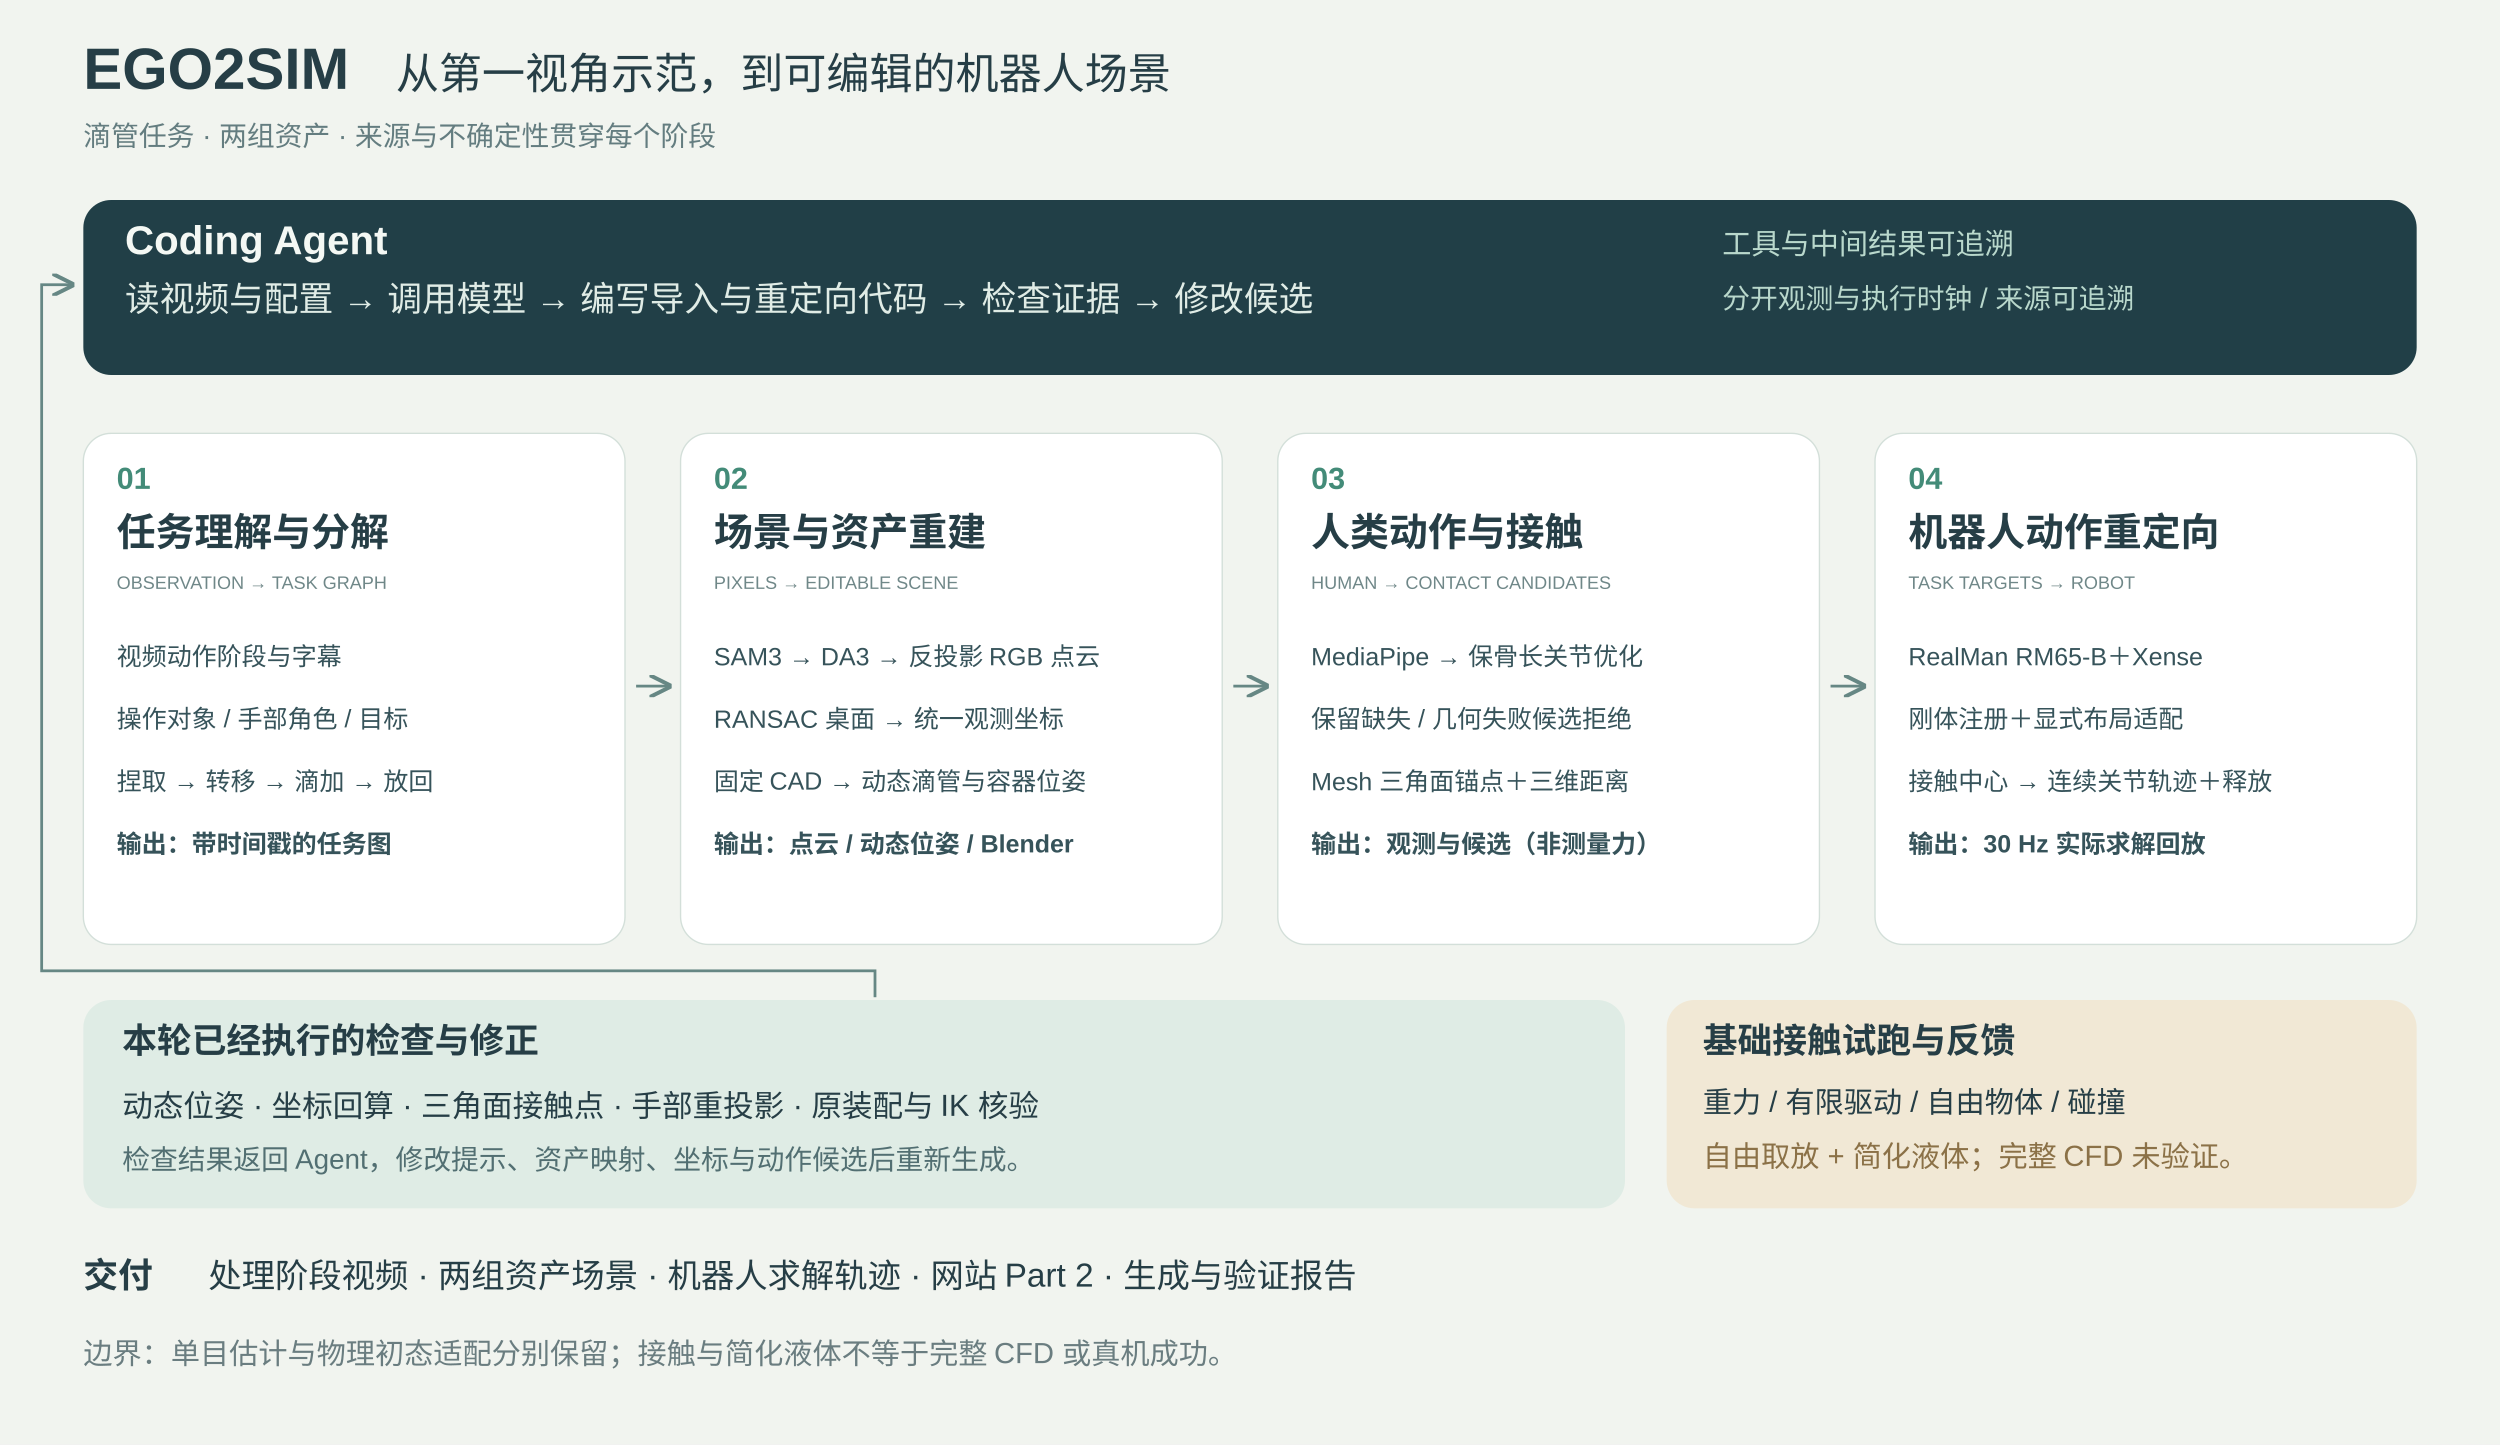
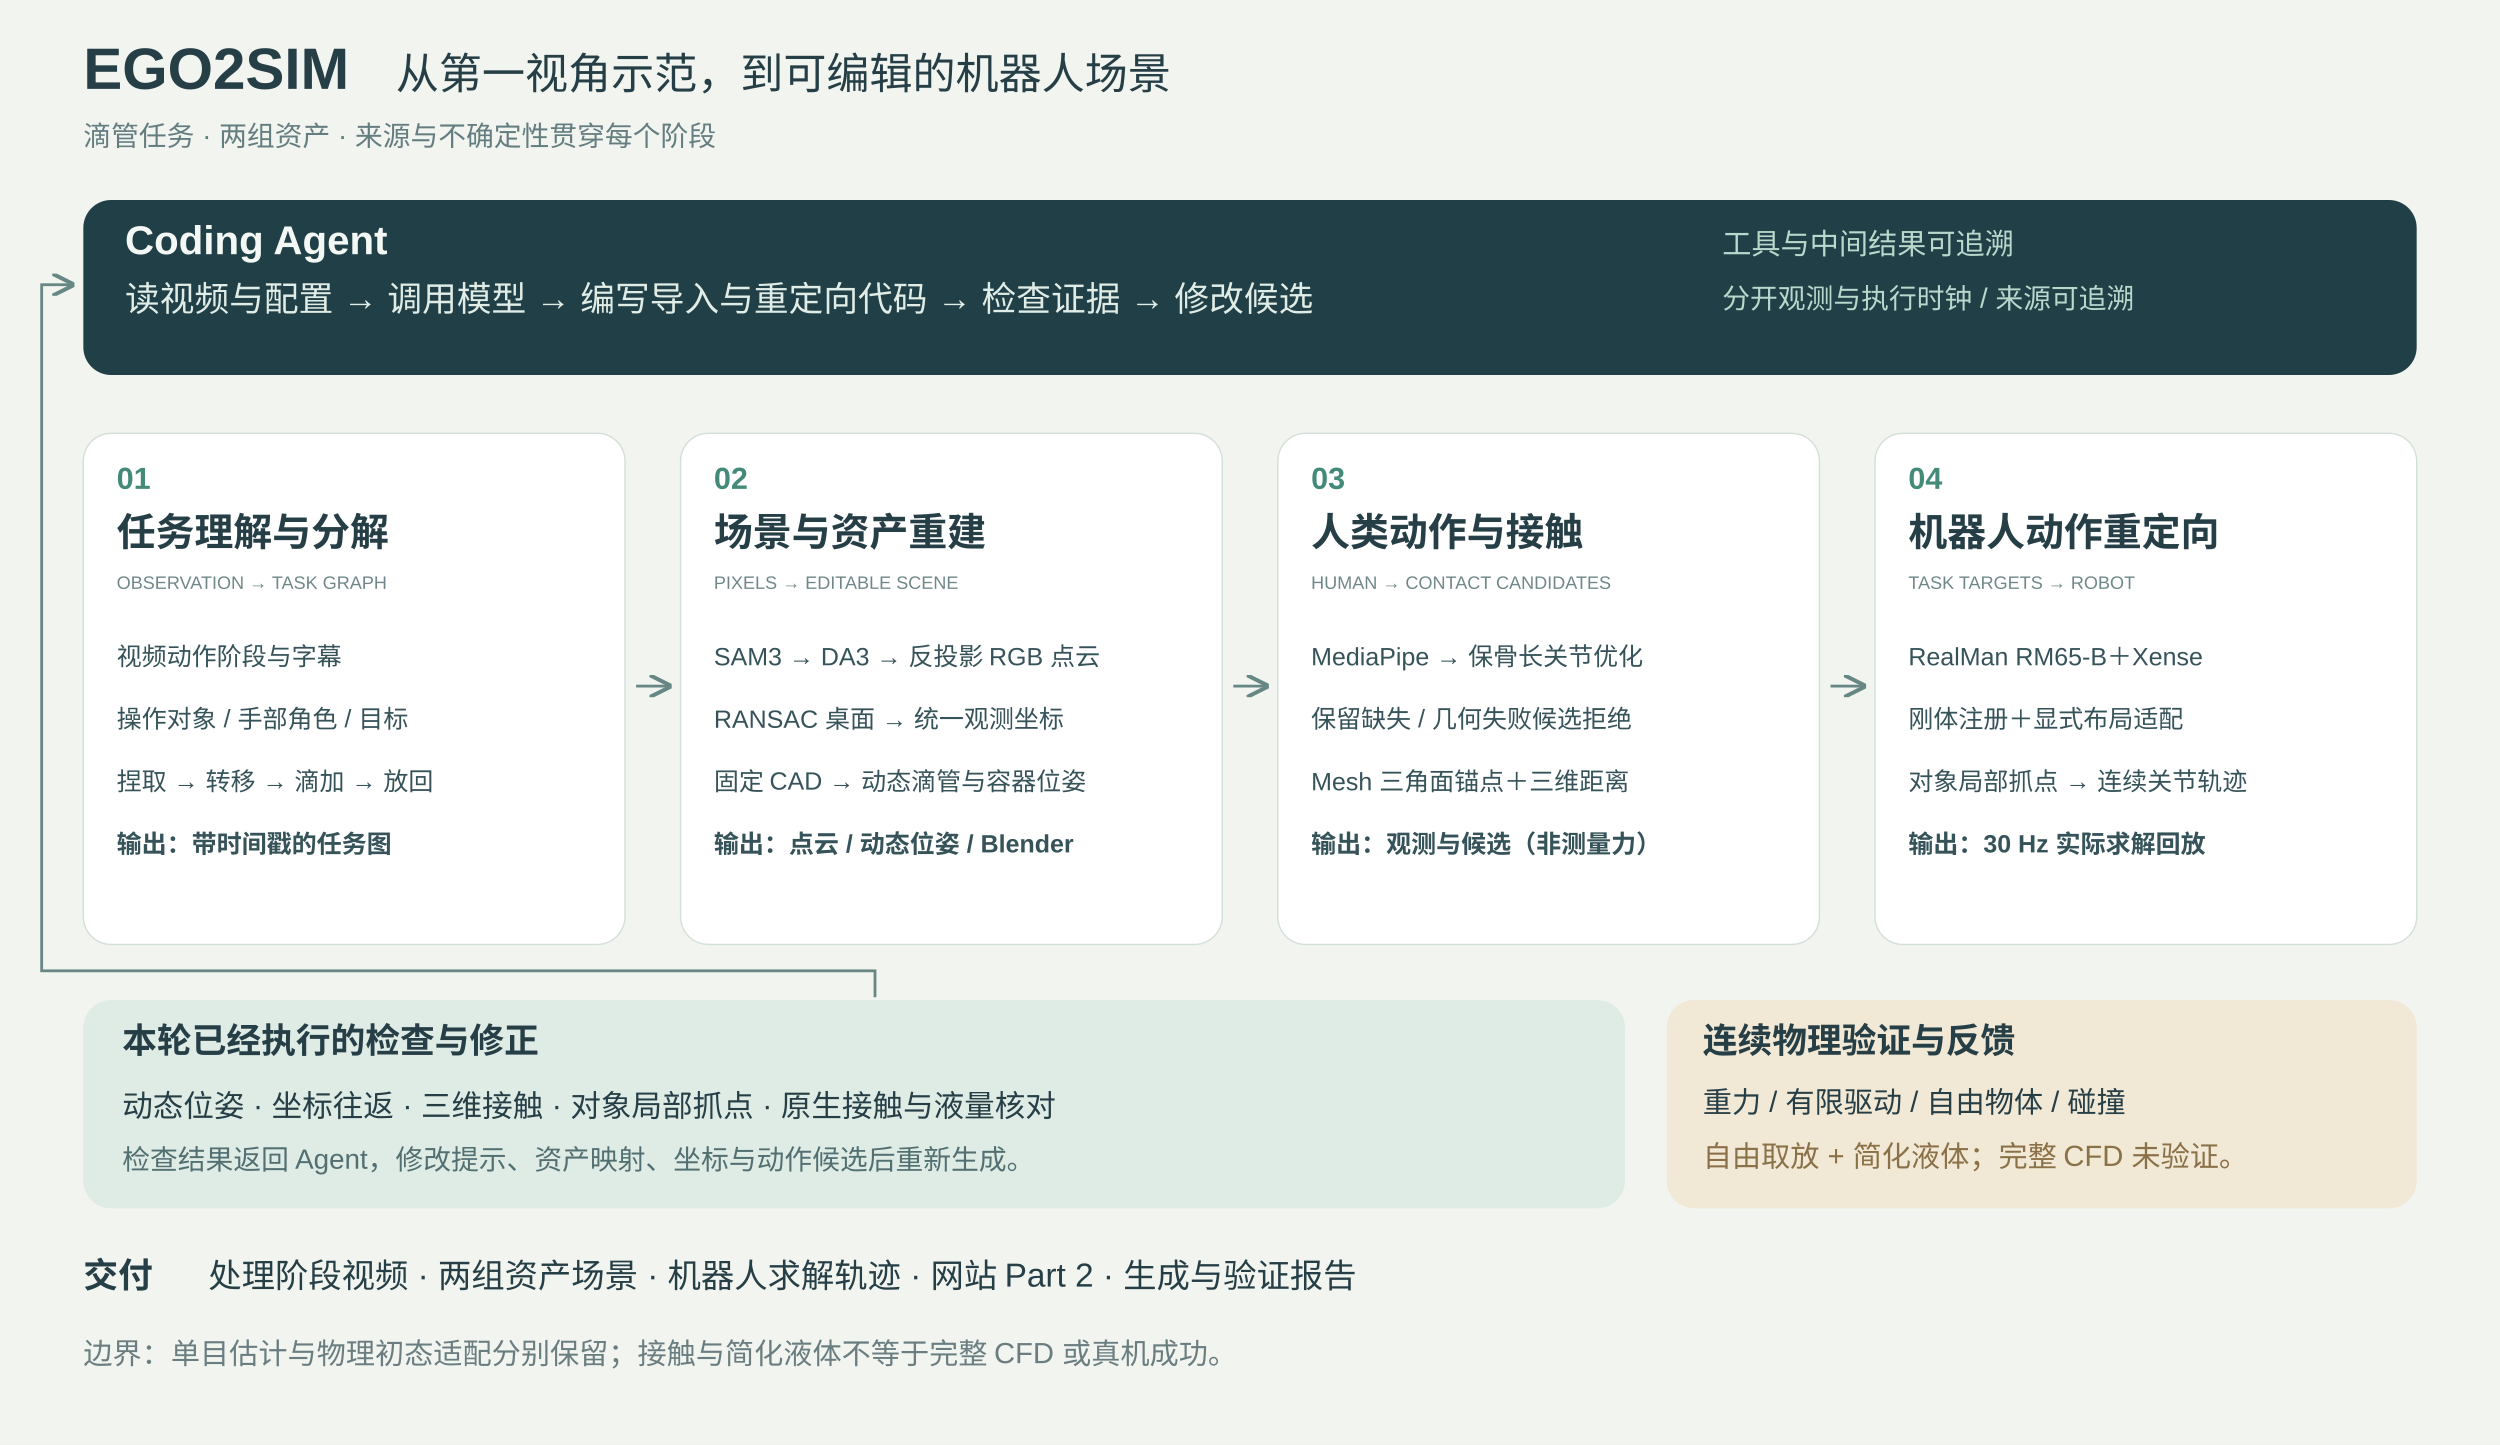
<svg xmlns="http://www.w3.org/2000/svg" width="1800" height="1040" viewBox="0 0 1800 1040">
  <defs>
    <marker id="arrow" viewBox="0 0 10 10" refX="9" refY="5" markerWidth="8" markerHeight="8" orient="auto-start-reverse">
      <path d="M0 0L10 5L0 10" fill="none" stroke="#668784" stroke-width="1.8" />
    </marker>
  </defs>
  <style>text{font-family:Arial,"PingFang SC","Noto Sans CJK SC",sans-serif}</style>
  <rect x="0" y="0" width="1800" height="1040" rx="0" fill="#f1f4ef" stroke="none" />
  <text x="60" y="64" font-size="42" fill="#263e46" font-weight="700">EGO2SIM</text>
  <text x="285" y="64" font-size="31" fill="#263e46" font-weight="400">从第一视角示范，到可编辑的机器人场景</text>
  <text x="60" y="105" font-size="20" fill="#647d80" font-weight="400">滴管任务 · 两组资产 · 来源与不确定性贯穿每个阶段</text>
  <rect x="60" y="144" width="1680" height="126" rx="20" fill="#213f47" stroke="none" />
  <text x="90" y="183" font-size="29" fill="#f4f8f4" font-weight="700">Coding Agent</text>
  <text x="90" y="224" font-size="25" fill="#e0ece6" font-weight="400">读视频与配置 → 调用模型 → 编写导入与重定向代码 → 检查证据 → 修改候选</text>
  <text x="1240" y="183" font-size="21" fill="#b9d8cc" font-weight="400">工具与中间结果可追溯</text>
  <text x="1240" y="222" font-size="20" fill="#b9d8cc" font-weight="400">分开观测与执行时钟 / 来源可追溯</text>
  <rect x="60" y="312" width="390" height="368" rx="20" fill="#ffffff" stroke="#d3dfd9" />
  <text x="84" y="352" font-size="22" fill="#438b78" font-weight="700">01</text>
  <text x="84" y="393" font-size="28" fill="#263e46" font-weight="700">任务理解与分解</text>
  <text x="84" y="424" font-size="13" fill="#6f8788" font-weight="400">OBSERVATION → TASK GRAPH</text>
  <text x="84" y="479" font-size="18" fill="#36535a" font-weight="400">视频动作阶段与字幕</text>
  <text x="84" y="524" font-size="18" fill="#36535a" font-weight="400">操作对象 / 手部角色 / 目标</text>
  <text x="84" y="569" font-size="18" fill="#36535a" font-weight="400">捏取 → 转移 → 滴加 → 放回</text>
  <text x="84" y="614" font-size="18" fill="#36535a" font-weight="600">输出：带时间戳的任务图</text>
  <path d="M458 494H482" stroke="#668784" stroke-width="2" marker-end="url(#arrow)" />
  <rect x="490" y="312" width="390" height="368" rx="20" fill="#ffffff" stroke="#d3dfd9" />
  <text x="514" y="352" font-size="22" fill="#438b78" font-weight="700">02</text>
  <text x="514" y="393" font-size="28" fill="#263e46" font-weight="700">场景与资产重建</text>
  <text x="514" y="424" font-size="13" fill="#6f8788" font-weight="400">PIXELS → EDITABLE SCENE</text>
  <text x="514" y="479" font-size="18" fill="#36535a" font-weight="400">SAM3 → DA3 → 反投影 RGB 点云</text>
  <text x="514" y="524" font-size="18" fill="#36535a" font-weight="400">RANSAC 桌面 → 统一观测坐标</text>
  <text x="514" y="569" font-size="18" fill="#36535a" font-weight="400">固定 CAD → 动态滴管与容器位姿</text>
  <text x="514" y="614" font-size="18" fill="#36535a" font-weight="600">输出：点云 / 动态位姿 / Blender</text>
  <path d="M888 494H912" stroke="#668784" stroke-width="2" marker-end="url(#arrow)" />
  <rect x="920" y="312" width="390" height="368" rx="20" fill="#ffffff" stroke="#d3dfd9" />
  <text x="944" y="352" font-size="22" fill="#438b78" font-weight="700">03</text>
  <text x="944" y="393" font-size="28" fill="#263e46" font-weight="700">人类动作与接触</text>
  <text x="944" y="424" font-size="13" fill="#6f8788" font-weight="400">HUMAN → CONTACT CANDIDATES</text>
  <text x="944" y="479" font-size="18" fill="#36535a" font-weight="400">MediaPipe → 保骨长关节优化</text>
  <text x="944" y="524" font-size="18" fill="#36535a" font-weight="400">保留缺失 / 几何失败候选拒绝</text>
  <text x="944" y="569" font-size="18" fill="#36535a" font-weight="400">Mesh 三角面锚点＋三维距离</text>
  <text x="944" y="614" font-size="18" fill="#36535a" font-weight="600">输出：观测与候选（非测量力）</text>
  <path d="M1318 494H1342" stroke="#668784" stroke-width="2" marker-end="url(#arrow)" />
  <rect x="1350" y="312" width="390" height="368" rx="20" fill="#ffffff" stroke="#d3dfd9" />
  <text x="1374" y="352" font-size="22" fill="#438b78" font-weight="700">04</text>
  <text x="1374" y="393" font-size="28" fill="#263e46" font-weight="700">机器人动作重定向</text>
  <text x="1374" y="424" font-size="13" fill="#6f8788" font-weight="400">TASK TARGETS → ROBOT</text>
  <text x="1374" y="479" font-size="18" fill="#36535a" font-weight="400">RealMan RM65-B＋Xense</text>
  <text x="1374" y="524" font-size="18" fill="#36535a" font-weight="400">刚体注册＋显式布局适配</text>
-   <text x="1374" y="569" font-size="18" fill="#36535a" font-weight="400">接触中心 → 连续关节轨迹＋释放</text>
+   <text x="1374" y="569" font-size="18" fill="#36535a" font-weight="400">对象局部抓点 → 连续关节轨迹</text>
  <text x="1374" y="614" font-size="18" fill="#36535a" font-weight="600">输出：30 Hz 实际求解回放</text>
  <rect x="60" y="720" width="1110" height="150" rx="20" fill="#dfece5" stroke="none" />
  <text x="88" y="758" font-size="25" fill="#263e46" font-weight="700">本轮已经执行的检查与修正</text>
-   <text x="88" y="804" font-size="22" fill="#263e46" font-weight="400">动态位姿 · 坐标回算 · 三角面接触点 · 手部重投影 · 原装配与 IK 核验</text>
+   <text x="88" y="804" font-size="22" fill="#263e46" font-weight="400">动态位姿 · 坐标往返 · 三维接触 · 对象局部抓点 · 原生接触与液量核对</text>
  <text x="88" y="842" font-size="20" fill="#526f72" font-weight="400">检查结果返回 Agent，修改提示、资产映射、坐标与动作候选后重新生成。</text>
  <rect x="1200" y="720" width="540" height="150" rx="20" fill="#f1e8d5" stroke="none" />
-   <text x="1226" y="758" font-size="25" fill="#263e46" font-weight="700">基础接触试跑与反馈</text>
+   <text x="1226" y="758" font-size="25" fill="#263e46" font-weight="700">连续物理验证与反馈</text>
  <text x="1226" y="801" font-size="21" fill="#263e46" font-weight="400">重力 / 有限驱动 / 自由物体 / 碰撞</text>
  <text x="1226" y="840" font-size="21" fill="#8b7147" font-weight="400">自由取放 + 简化液体；完整 CFD 未验证。</text>
  <path d="M630 718V699H30V205H52" fill="none" stroke="#668784" stroke-width="2" marker-end="url(#arrow)" />
  <text x="60" y="927" font-size="25" fill="#263e46" font-weight="700">交付</text>
  <text x="150" y="927" font-size="24" fill="#263e46" font-weight="400">处理阶段视频 · 两组资产场景 · 机器人求解轨迹 · 网站 Part 2 · 生成与验证报告</text>
  <text x="60" y="982" font-size="21" fill="#6a7d80" font-weight="400">边界：单目估计与物理初态适配分别保留；接触与简化液体不等于完整 CFD 或真机成功。</text>
</svg>
